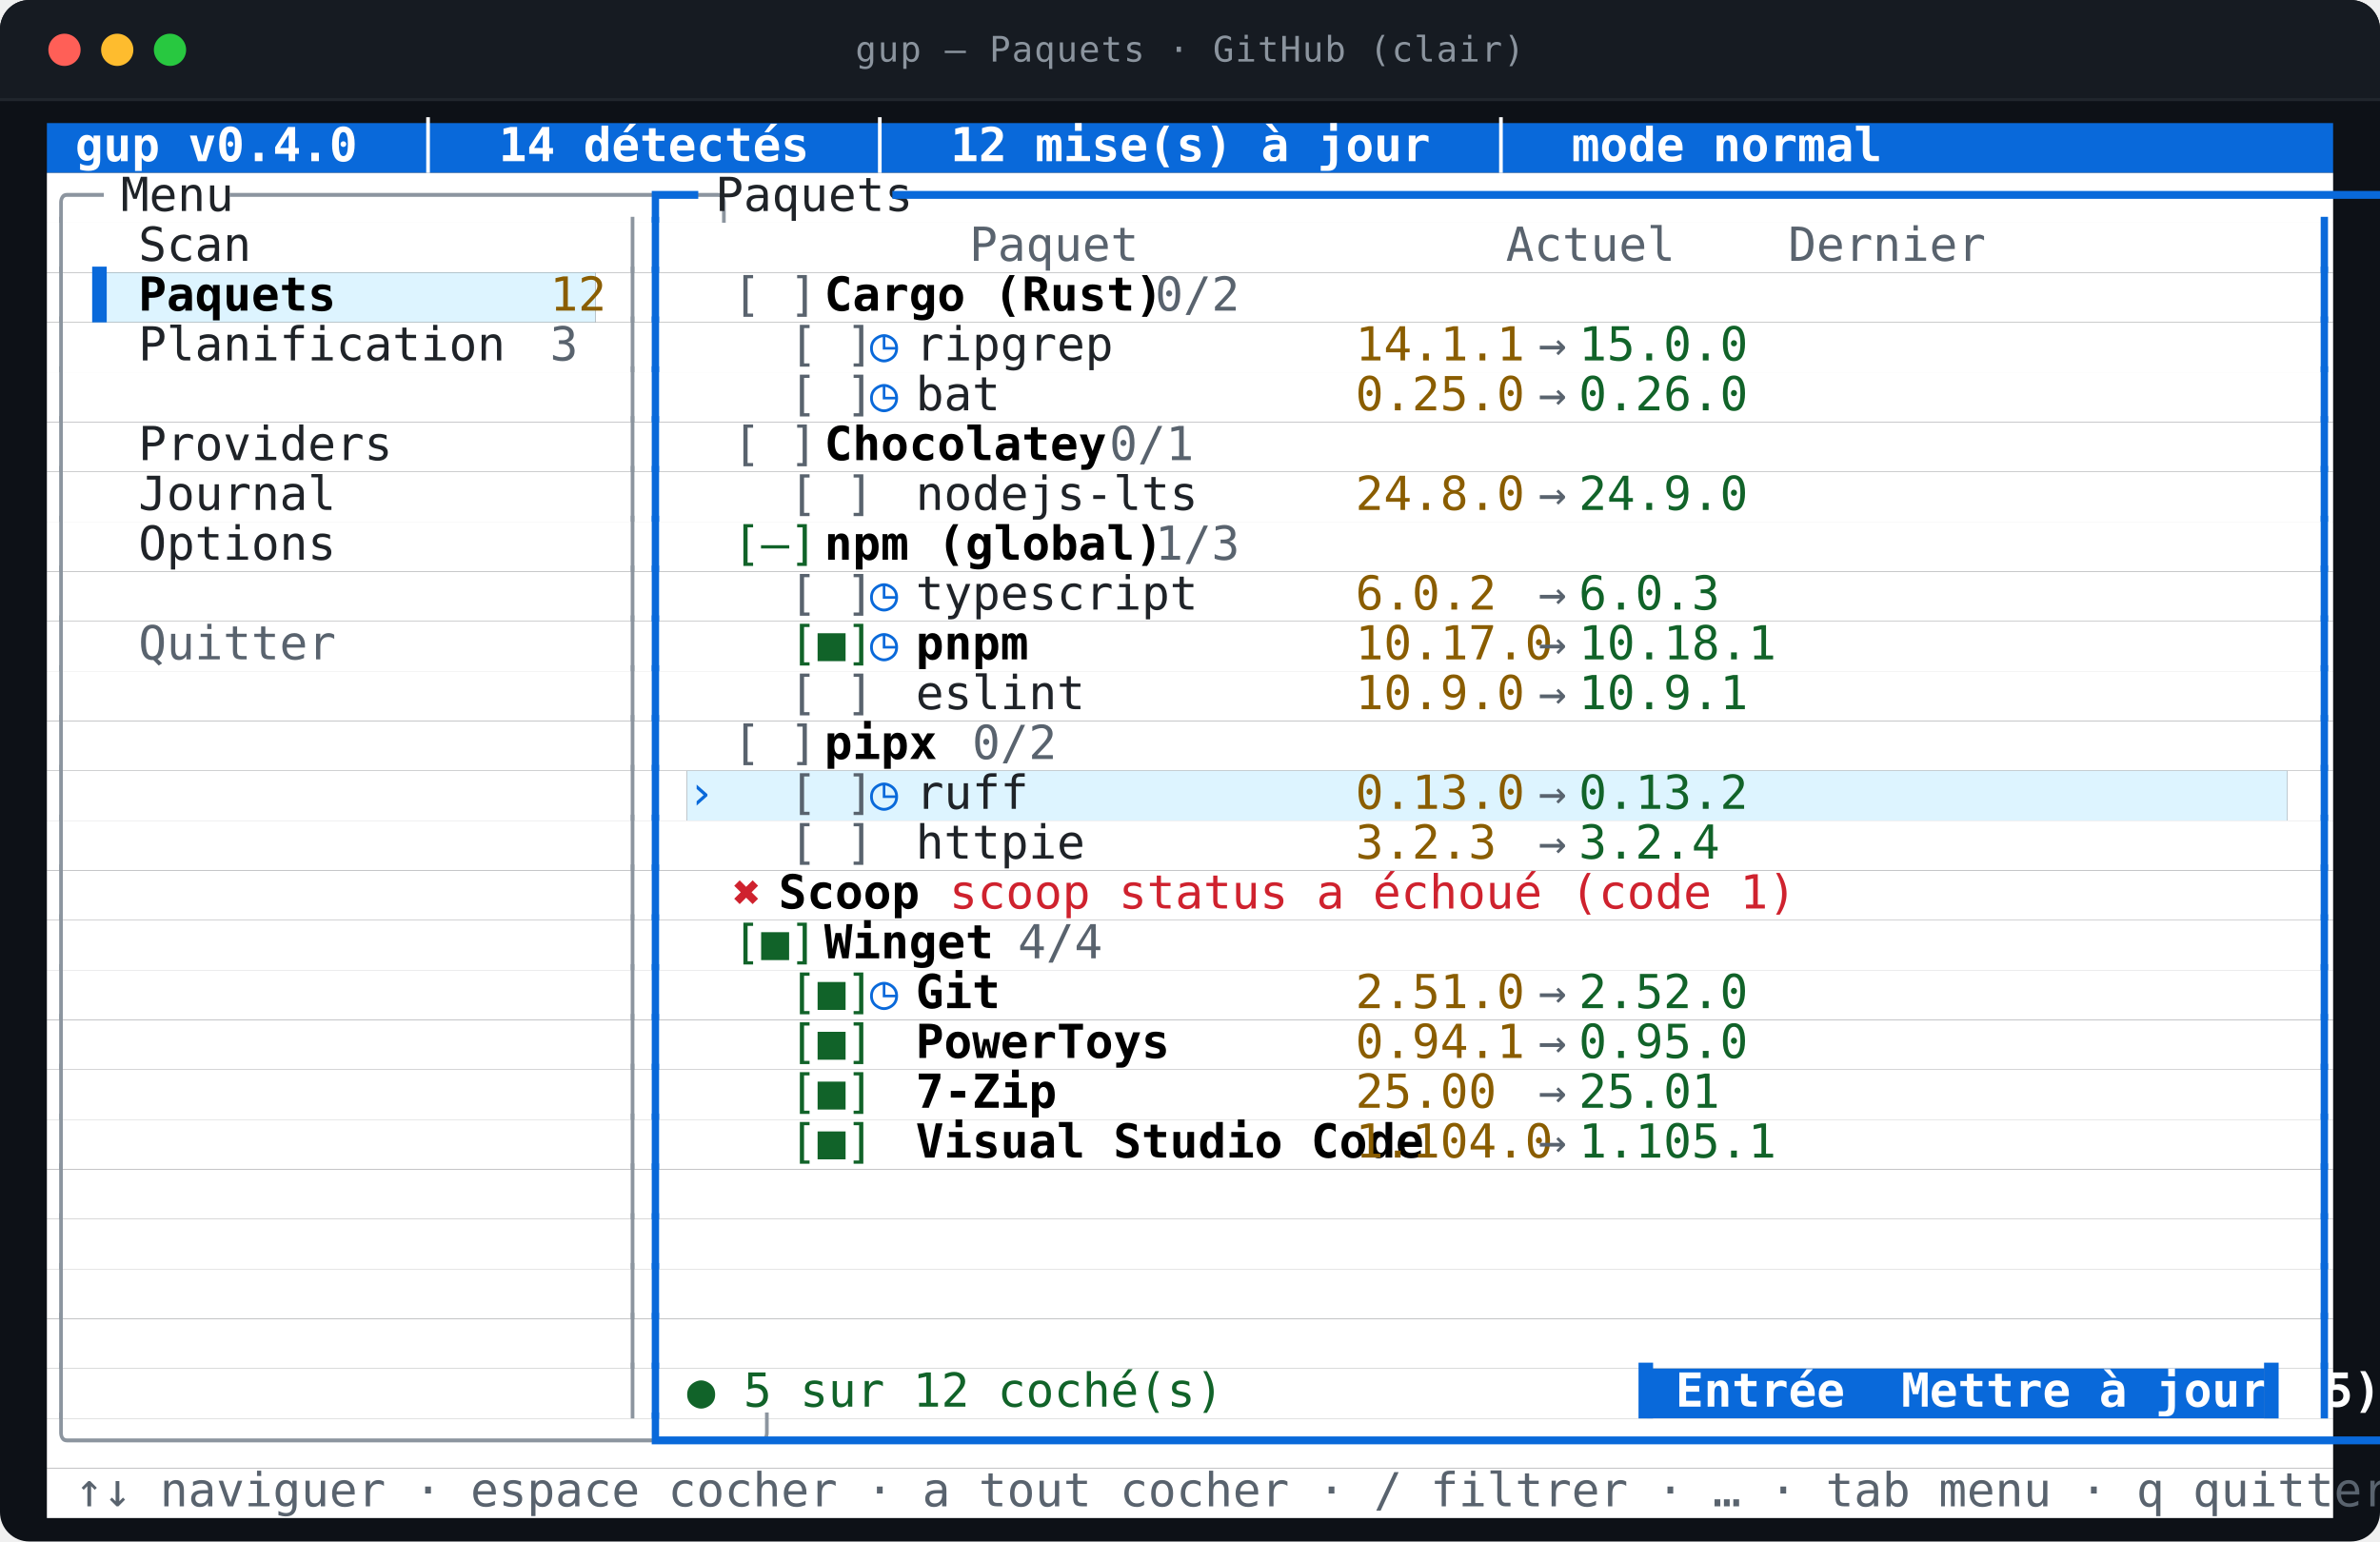
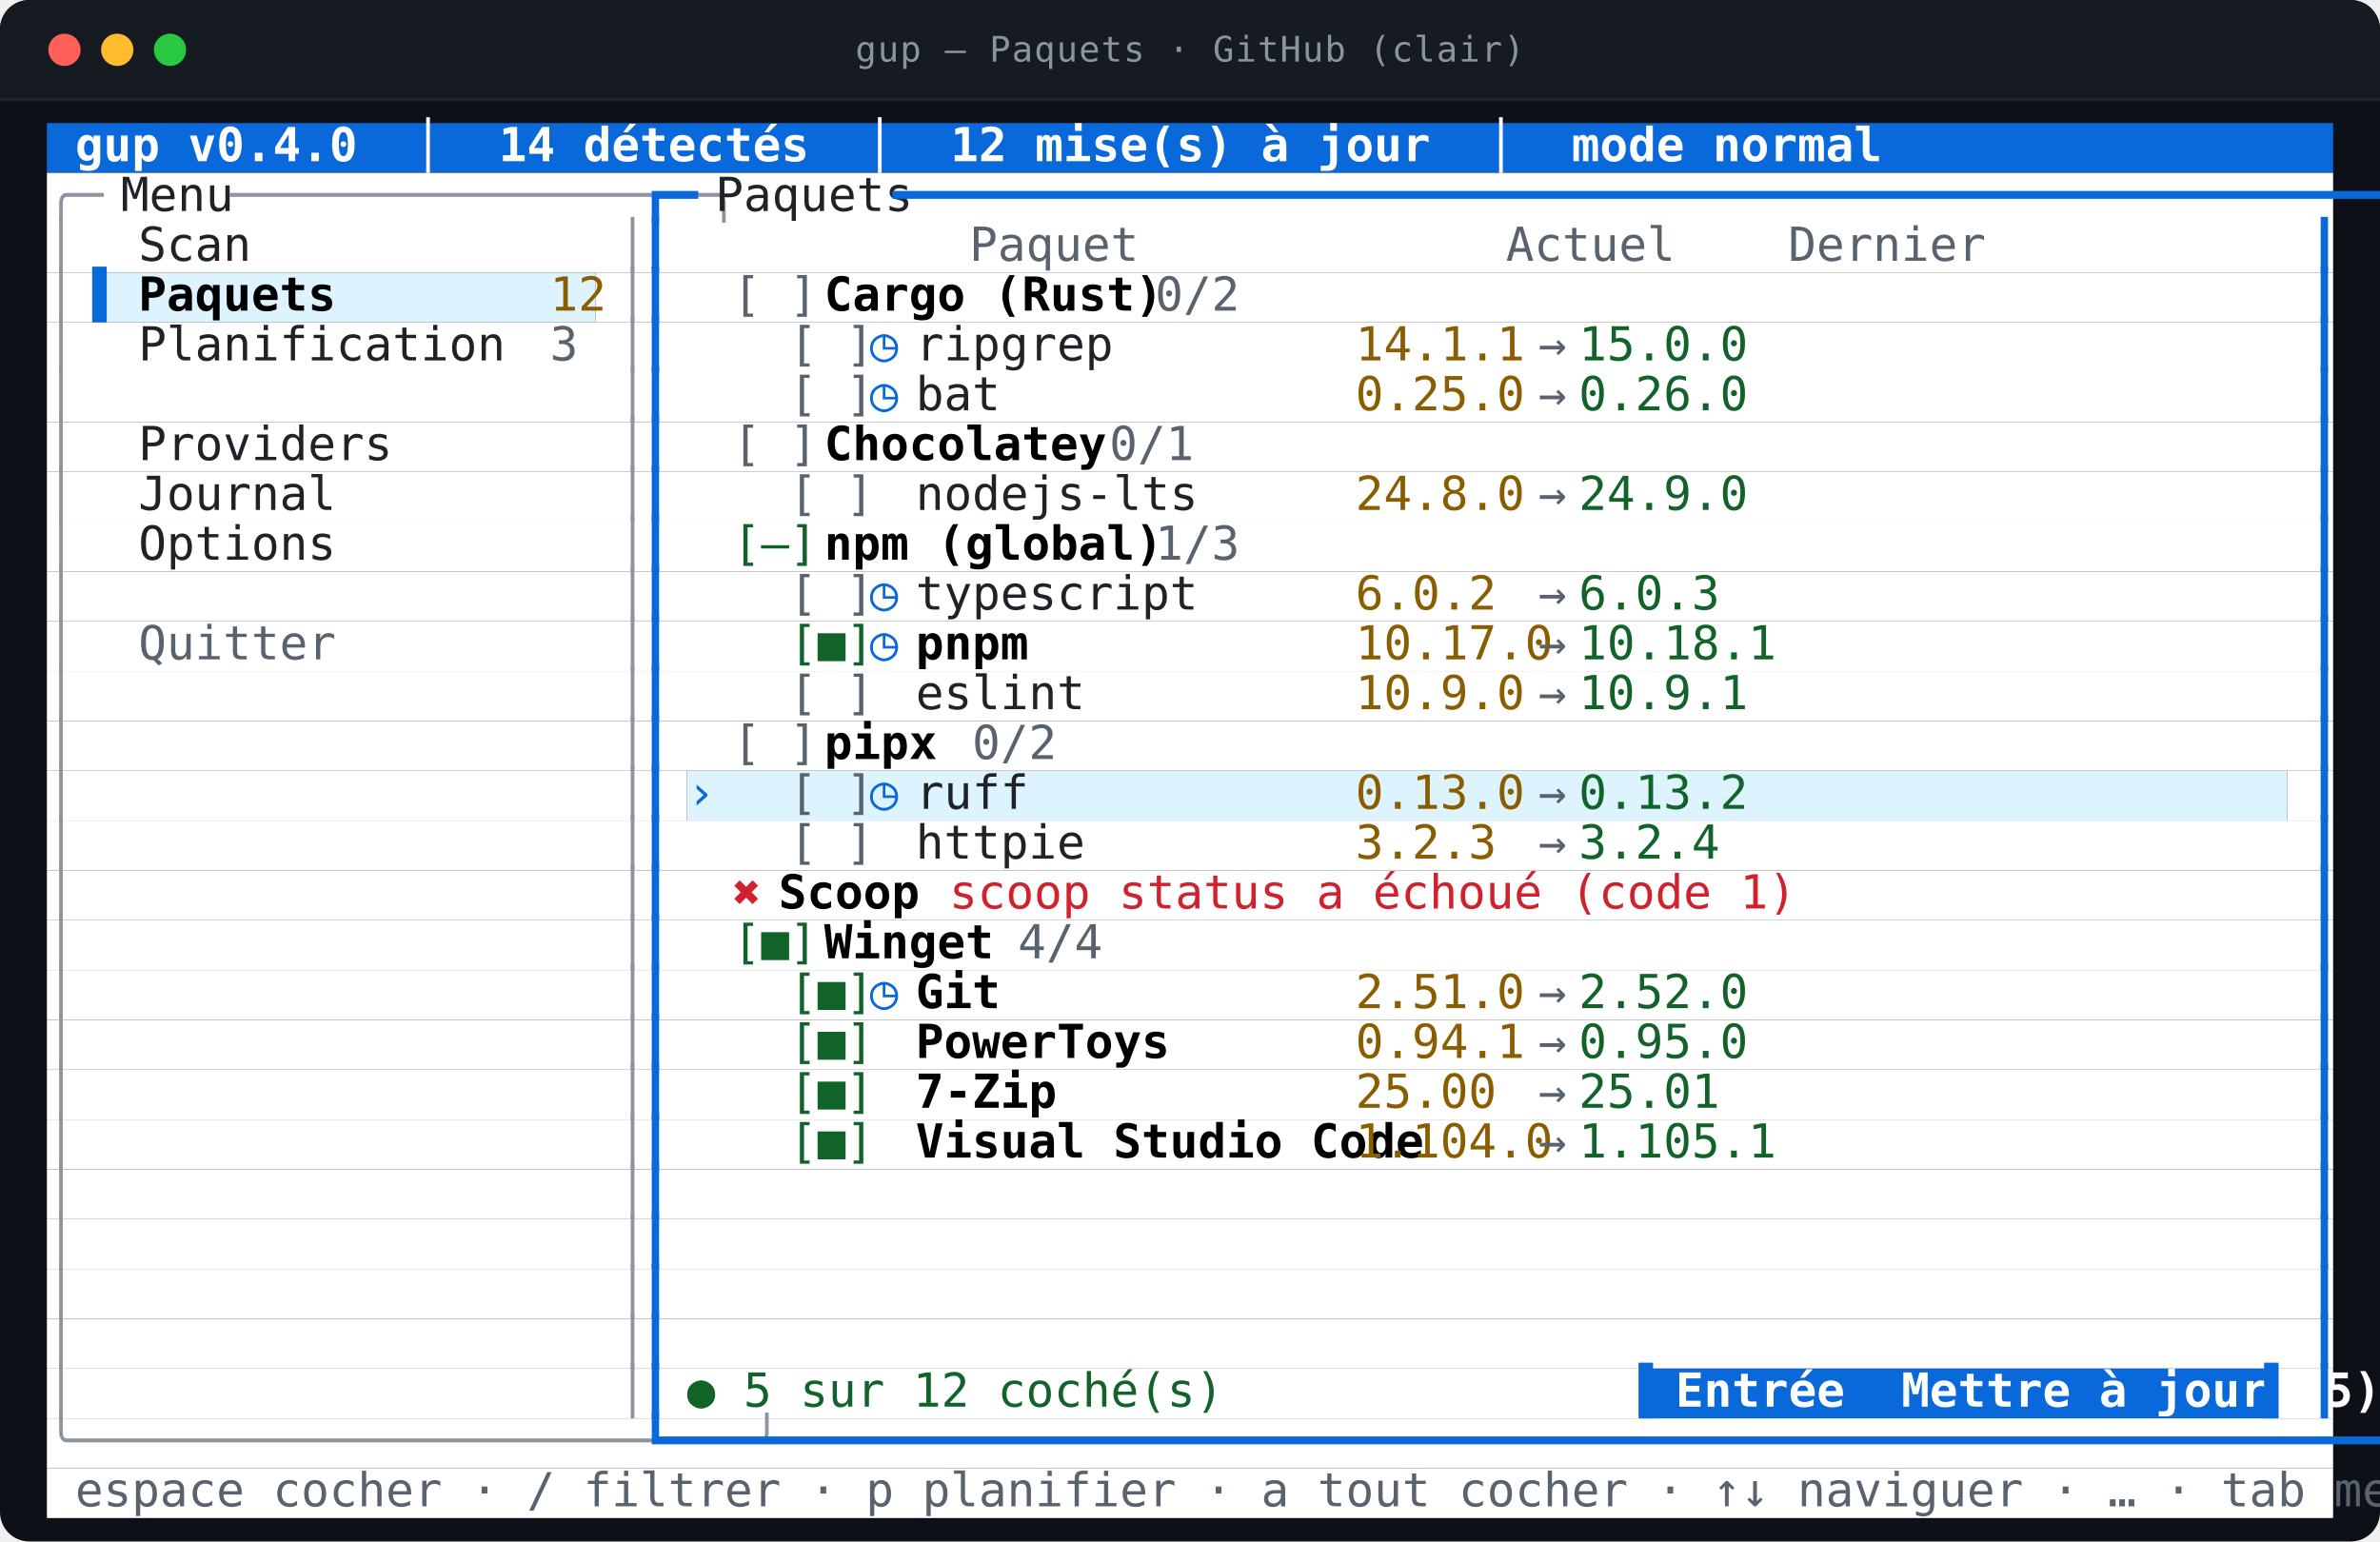
<svg xmlns="http://www.w3.org/2000/svg" viewBox="0 0 812.0 526.0" width="812.0" height="526.0" role="img" aria-labelledby="t d">
  <style>
text{font-family:ui-monospace,SFMono-Regular,"SF Mono",Menlo,Consolas,"DejaVu Sans Mono",monospace;font-size:16px}
.t{font-size:12px;letter-spacing:.4px;fill:#8b949e}
.b{font-weight:700}
.i{font-style:italic}
.u{text-decoration:underline}
.s{text-decoration:line-through}
.us{text-decoration:underline line-through}
.d{opacity:0.62}
.c0{fill:#0969da}
.c1{fill:#ffffff}
.c2{fill:#ddf4ff}
.c3{fill:#8c959f}
.c4{fill:#1f2328}
.c5{fill:#59636e}
.c6{fill:#000000}
.c7{fill:#8a5d00}
.c8{fill:#116329}
.c9{fill:#cf222e}
</style>
  <rect y="0.0" width="812.0" height="526.0" rx="10.0" fill="#0d1117" />
  <rect y="0.0" width="812.0" height="34.0" rx="10.0" fill="#161b22" />
  <rect y="24.0" width="812.0" height="10.0" fill="#161b22" />
  <line x1="0.0" y1="34.0" x2="812.0" y2="34.0" stroke="#21262d" />
  <circle cx="22.0" cy="17.0" r="5.5" fill="#ff5f57" />
  <circle cx="40.0" cy="17.0" r="5.5" fill="#febc2e" />
  <circle cx="58.0" cy="17.0" r="5.5" fill="#28c840" />
  <text class="t" x="406.0" y="21.0" text-anchor="middle">gup — Paquets · GitHub (clair)</text>
  <rect class="c0" x="16.0" y="42.0" width="780.0" height="17.0" />
  <rect class="c1" x="16.0" y="59.0" width="780.0" height="17.0" />
  <rect class="c1" x="16.0" y="76.0" width="780.0" height="17.0" />
  <rect class="c1" x="16.0" y="93.0" width="15.6" height="17.0" />
  <rect class="c2" x="31.6" y="93.0" width="171.6" height="17.0" />
  <rect class="c1" x="203.2" y="93.0" width="592.8" height="17.0" />
  <rect class="c1" x="16.0" y="110.0" width="780.0" height="17.0" />
  <rect class="c1" x="16.0" y="127.0" width="780.0" height="17.0" />
  <rect class="c1" x="16.0" y="144.0" width="780.0" height="17.0" />
  <rect class="c1" x="16.0" y="161.0" width="780.0" height="17.0" />
  <rect class="c1" x="16.0" y="178.0" width="780.0" height="17.0" />
  <rect class="c1" x="16.0" y="195.0" width="780.0" height="17.0" />
  <rect class="c1" x="16.0" y="212.0" width="780.0" height="17.0" />
  <rect class="c1" x="16.0" y="229.0" width="780.0" height="17.0" />
  <rect class="c1" x="16.0" y="246.0" width="780.0" height="17.0" />
  <rect class="c1" x="16.0" y="263.0" width="218.4" height="17.0" />
  <rect class="c2" x="234.4" y="263.0" width="546.0" height="17.0" />
  <rect class="c1" x="780.4" y="263.0" width="15.6" height="17.0" />
  <rect class="c1" x="16.0" y="280.0" width="780.0" height="17.0" />
  <rect class="c1" x="16.0" y="297.0" width="780.0" height="17.0" />
  <rect class="c1" x="16.0" y="314.0" width="780.0" height="17.0" />
  <rect class="c1" x="16.0" y="331.0" width="780.0" height="17.0" />
  <rect class="c1" x="16.0" y="348.0" width="780.0" height="17.0" />
  <rect class="c1" x="16.0" y="365.0" width="780.0" height="17.0" />
  <rect class="c1" x="16.0" y="382.0" width="780.0" height="17.0" />
  <rect class="c1" x="16.0" y="399.0" width="780.0" height="17.0" />
  <rect class="c1" x="16.0" y="416.0" width="780.0" height="17.0" />
  <rect class="c1" x="16.0" y="433.0" width="780.0" height="17.0" />
  <rect class="c1" x="16.0" y="450.0" width="780.0" height="17.0" />
  <rect class="c1" x="16.0" y="467.0" width="546.0" height="17.0" />
  <rect class="c0" x="562.0" y="467.0" width="210.6" height="17.0" />
  <rect class="c1" x="772.6" y="467.0" width="23.4" height="17.0" />
  <rect class="c1" x="16.0" y="484.0" width="780.0" height="17.0" />
  <rect class="c1" x="16.0" y="501.0" width="780.0" height="17.0" />
  <text class="c1 b" x="16.0" y="55.0" textLength="507.0" lengthAdjust="spacingAndGlyphs" xml:space="preserve"> gup v0.4.0  │  14 détectés  │  12 mise(s) à jour  │  mode normal</text>
  <text class="c3" x="16.0" y="72.0" textLength="15.6" lengthAdjust="spacingAndGlyphs" xml:space="preserve">╭─</text>
  <text class="c4" x="31.6" y="72.0" textLength="46.8" lengthAdjust="spacingAndGlyphs" xml:space="preserve"> Menu </text>
  <text class="c3" x="78.4" y="72.0" textLength="140.4" lengthAdjust="spacingAndGlyphs" xml:space="preserve">─────────────────╮</text>
  <text class="c0" x="218.8" y="72.0" textLength="15.6" lengthAdjust="spacingAndGlyphs" xml:space="preserve">┏━</text>
  <text class="c4" x="234.4" y="72.0" textLength="70.2" lengthAdjust="spacingAndGlyphs" xml:space="preserve"> Paquets </text>
  <text class="c0" x="304.6" y="72.0" textLength="491.4" lengthAdjust="spacingAndGlyphs" xml:space="preserve">━━━━━━━━━━━━━━━━━━━━━━━━━━━━━━━━━━━━━━━━━━━━━━━━━━━━━━━━━━━━━━┓</text>
  <text class="c3" x="16.0" y="89.0" textLength="7.8" lengthAdjust="spacingAndGlyphs" xml:space="preserve">│</text>
  <text class="c4" x="47.2" y="89.0" textLength="140.4" lengthAdjust="spacingAndGlyphs" xml:space="preserve">Scan              </text>
  <text class="c3" x="211.0" y="89.0" textLength="7.8" lengthAdjust="spacingAndGlyphs" xml:space="preserve">│</text>
  <text class="c0" x="218.8" y="89.0" textLength="7.8" lengthAdjust="spacingAndGlyphs" xml:space="preserve">┃</text>
  <text class="c5" x="234.4" y="89.0" textLength="366.6" lengthAdjust="spacingAndGlyphs" xml:space="preserve">          Paquet             Actuel    Dernier </text>
  <text class="c0" x="788.2" y="89.0" textLength="7.8" lengthAdjust="spacingAndGlyphs" xml:space="preserve">┃</text>
  <text class="c3" x="16.0" y="106.0" textLength="7.8" lengthAdjust="spacingAndGlyphs" xml:space="preserve">│</text>
  <text class="c0" x="31.6" y="106.0" textLength="15.6" lengthAdjust="spacingAndGlyphs" xml:space="preserve">▌ </text>
  <text class="c6 b" x="47.2" y="106.0" textLength="140.4" lengthAdjust="spacingAndGlyphs" xml:space="preserve">Paquets           </text>
  <text class="c7" x="187.6" y="106.0" textLength="15.6" lengthAdjust="spacingAndGlyphs" xml:space="preserve">12</text>
  <text class="c3" x="211.0" y="106.0" textLength="7.8" lengthAdjust="spacingAndGlyphs" xml:space="preserve">│</text>
  <text class="c0" x="218.8" y="106.0" textLength="7.8" lengthAdjust="spacingAndGlyphs" xml:space="preserve">┃</text>
  <text class="c5" x="250.0" y="106.0" textLength="31.2" lengthAdjust="spacingAndGlyphs" xml:space="preserve">[ ] </text>
  <text class="c6 b" x="281.2" y="106.0" textLength="93.6" lengthAdjust="spacingAndGlyphs" xml:space="preserve">Cargo (Rust)</text>
  <text class="c5" x="374.8" y="106.0" textLength="39.0" lengthAdjust="spacingAndGlyphs" xml:space="preserve">  0/2</text>
  <text class="c0" x="788.2" y="106.0" textLength="7.8" lengthAdjust="spacingAndGlyphs" xml:space="preserve">┃</text>
  <text class="c3" x="16.0" y="123.0" textLength="7.8" lengthAdjust="spacingAndGlyphs" xml:space="preserve">│</text>
  <text class="c4" x="47.2" y="123.0" textLength="140.4" lengthAdjust="spacingAndGlyphs" xml:space="preserve">Planification     </text>
  <text class="c5" x="187.6" y="123.0" textLength="7.8" lengthAdjust="spacingAndGlyphs" xml:space="preserve">3</text>
  <text class="c3" x="211.0" y="123.0" textLength="7.8" lengthAdjust="spacingAndGlyphs" xml:space="preserve">│</text>
  <text class="c0" x="218.8" y="123.0" textLength="7.8" lengthAdjust="spacingAndGlyphs" xml:space="preserve">┃</text>
  <text class="c5" x="250.0" y="123.0" textLength="46.8" lengthAdjust="spacingAndGlyphs" xml:space="preserve">  [ ] </text>
  <text class="c0" x="296.8" y="123.0" textLength="15.6" lengthAdjust="spacingAndGlyphs" xml:space="preserve">◷ </text>
  <text class="c4" x="312.4" y="123.0" textLength="140.4" lengthAdjust="spacingAndGlyphs" xml:space="preserve">ripgrep           </text>
  <text class="c7" x="452.8" y="123.0" textLength="62.4" lengthAdjust="spacingAndGlyphs" xml:space="preserve"> 14.1.1 </text>
  <text class="c5" x="515.2" y="123.0" textLength="23.4" lengthAdjust="spacingAndGlyphs" xml:space="preserve"> → </text>
  <text class="c8" x="538.6" y="123.0" textLength="54.6" lengthAdjust="spacingAndGlyphs" xml:space="preserve">15.0.0 </text>
  <text class="c0" x="788.2" y="123.0" textLength="7.8" lengthAdjust="spacingAndGlyphs" xml:space="preserve">┃</text>
  <text class="c3" x="16.0" y="140.0" textLength="7.8" lengthAdjust="spacingAndGlyphs" xml:space="preserve">│</text>
  <text class="c3" x="211.0" y="140.0" textLength="7.8" lengthAdjust="spacingAndGlyphs" xml:space="preserve">│</text>
  <text class="c0" x="218.8" y="140.0" textLength="7.8" lengthAdjust="spacingAndGlyphs" xml:space="preserve">┃</text>
  <text class="c5" x="250.0" y="140.0" textLength="46.8" lengthAdjust="spacingAndGlyphs" xml:space="preserve">  [ ] </text>
  <text class="c0" x="296.8" y="140.0" textLength="15.6" lengthAdjust="spacingAndGlyphs" xml:space="preserve">◷ </text>
  <text class="c4" x="312.4" y="140.0" textLength="140.4" lengthAdjust="spacingAndGlyphs" xml:space="preserve">bat               </text>
  <text class="c7" x="452.8" y="140.0" textLength="62.4" lengthAdjust="spacingAndGlyphs" xml:space="preserve"> 0.25.0 </text>
  <text class="c5" x="515.2" y="140.0" textLength="23.4" lengthAdjust="spacingAndGlyphs" xml:space="preserve"> → </text>
  <text class="c8" x="538.6" y="140.0" textLength="54.6" lengthAdjust="spacingAndGlyphs" xml:space="preserve">0.26.0 </text>
  <text class="c0" x="788.2" y="140.0" textLength="7.8" lengthAdjust="spacingAndGlyphs" xml:space="preserve">┃</text>
  <text class="c3" x="16.0" y="157.0" textLength="7.8" lengthAdjust="spacingAndGlyphs" xml:space="preserve">│</text>
  <text class="c4" x="47.2" y="157.0" textLength="140.4" lengthAdjust="spacingAndGlyphs" xml:space="preserve">Providers         </text>
  <text class="c3" x="211.0" y="157.0" textLength="7.8" lengthAdjust="spacingAndGlyphs" xml:space="preserve">│</text>
  <text class="c0" x="218.8" y="157.0" textLength="7.8" lengthAdjust="spacingAndGlyphs" xml:space="preserve">┃</text>
  <text class="c5" x="250.0" y="157.0" textLength="31.2" lengthAdjust="spacingAndGlyphs" xml:space="preserve">[ ] </text>
  <text class="c6 b" x="281.2" y="157.0" textLength="78.0" lengthAdjust="spacingAndGlyphs" xml:space="preserve">Chocolatey</text>
  <text class="c5" x="359.2" y="157.0" textLength="39.0" lengthAdjust="spacingAndGlyphs" xml:space="preserve">  0/1</text>
  <text class="c0" x="788.2" y="157.0" textLength="7.8" lengthAdjust="spacingAndGlyphs" xml:space="preserve">┃</text>
  <text class="c3" x="16.0" y="174.0" textLength="7.8" lengthAdjust="spacingAndGlyphs" xml:space="preserve">│</text>
  <text class="c4" x="47.2" y="174.0" textLength="140.4" lengthAdjust="spacingAndGlyphs" xml:space="preserve">Journal           </text>
  <text class="c3" x="211.0" y="174.0" textLength="7.8" lengthAdjust="spacingAndGlyphs" xml:space="preserve">│</text>
  <text class="c0" x="218.8" y="174.0" textLength="7.8" lengthAdjust="spacingAndGlyphs" xml:space="preserve">┃</text>
  <text class="c5" x="250.0" y="174.0" textLength="46.8" lengthAdjust="spacingAndGlyphs" xml:space="preserve">  [ ] </text>
  <text class="c4" x="312.4" y="174.0" textLength="140.4" lengthAdjust="spacingAndGlyphs" xml:space="preserve">nodejs-lts        </text>
  <text class="c7" x="452.8" y="174.0" textLength="62.4" lengthAdjust="spacingAndGlyphs" xml:space="preserve"> 24.8.0 </text>
  <text class="c5" x="515.2" y="174.0" textLength="23.4" lengthAdjust="spacingAndGlyphs" xml:space="preserve"> → </text>
  <text class="c8" x="538.6" y="174.0" textLength="54.6" lengthAdjust="spacingAndGlyphs" xml:space="preserve">24.9.0 </text>
  <text class="c0" x="788.2" y="174.0" textLength="7.8" lengthAdjust="spacingAndGlyphs" xml:space="preserve">┃</text>
  <text class="c3" x="16.0" y="191.0" textLength="7.8" lengthAdjust="spacingAndGlyphs" xml:space="preserve">│</text>
  <text class="c4" x="47.2" y="191.0" textLength="140.4" lengthAdjust="spacingAndGlyphs" xml:space="preserve">Options           </text>
  <text class="c3" x="211.0" y="191.0" textLength="7.8" lengthAdjust="spacingAndGlyphs" xml:space="preserve">│</text>
  <text class="c0" x="218.8" y="191.0" textLength="7.8" lengthAdjust="spacingAndGlyphs" xml:space="preserve">┃</text>
  <text class="c8" x="250.0" y="191.0" textLength="31.2" lengthAdjust="spacingAndGlyphs" xml:space="preserve">[–] </text>
  <text class="c6 b" x="281.2" y="191.0" textLength="93.6" lengthAdjust="spacingAndGlyphs" xml:space="preserve">npm (global)</text>
  <text class="c5" x="374.8" y="191.0" textLength="39.0" lengthAdjust="spacingAndGlyphs" xml:space="preserve">  1/3</text>
  <text class="c0" x="788.2" y="191.0" textLength="7.8" lengthAdjust="spacingAndGlyphs" xml:space="preserve">┃</text>
  <text class="c3" x="16.0" y="208.0" textLength="7.8" lengthAdjust="spacingAndGlyphs" xml:space="preserve">│</text>
  <text class="c3" x="211.0" y="208.0" textLength="7.8" lengthAdjust="spacingAndGlyphs" xml:space="preserve">│</text>
  <text class="c0" x="218.8" y="208.0" textLength="7.8" lengthAdjust="spacingAndGlyphs" xml:space="preserve">┃</text>
  <text class="c5" x="250.0" y="208.0" textLength="46.8" lengthAdjust="spacingAndGlyphs" xml:space="preserve">  [ ] </text>
  <text class="c0" x="296.8" y="208.0" textLength="15.6" lengthAdjust="spacingAndGlyphs" xml:space="preserve">◷ </text>
  <text class="c4" x="312.4" y="208.0" textLength="140.4" lengthAdjust="spacingAndGlyphs" xml:space="preserve">typescript        </text>
  <text class="c7" x="452.8" y="208.0" textLength="62.4" lengthAdjust="spacingAndGlyphs" xml:space="preserve"> 6.0.2  </text>
  <text class="c5" x="515.2" y="208.0" textLength="23.4" lengthAdjust="spacingAndGlyphs" xml:space="preserve"> → </text>
  <text class="c8" x="538.6" y="208.0" textLength="54.6" lengthAdjust="spacingAndGlyphs" xml:space="preserve">6.0.3  </text>
  <text class="c0" x="788.2" y="208.0" textLength="7.8" lengthAdjust="spacingAndGlyphs" xml:space="preserve">┃</text>
  <text class="c3" x="16.0" y="225.0" textLength="7.8" lengthAdjust="spacingAndGlyphs" xml:space="preserve">│</text>
  <text class="c5" x="47.2" y="225.0" textLength="140.4" lengthAdjust="spacingAndGlyphs" xml:space="preserve">Quitter           </text>
  <text class="c3" x="211.0" y="225.0" textLength="7.8" lengthAdjust="spacingAndGlyphs" xml:space="preserve">│</text>
  <text class="c0" x="218.8" y="225.0" textLength="7.8" lengthAdjust="spacingAndGlyphs" xml:space="preserve">┃</text>
  <text class="c8" x="250.0" y="225.0" textLength="46.8" lengthAdjust="spacingAndGlyphs" xml:space="preserve">  [■] </text>
  <text class="c0" x="296.8" y="225.0" textLength="15.6" lengthAdjust="spacingAndGlyphs" xml:space="preserve">◷ </text>
  <text class="c6 b" x="312.4" y="225.0" textLength="140.4" lengthAdjust="spacingAndGlyphs" xml:space="preserve">pnpm              </text>
  <text class="c7" x="452.8" y="225.0" textLength="62.4" lengthAdjust="spacingAndGlyphs" xml:space="preserve"> 10.17.0</text>
  <text class="c5" x="515.2" y="225.0" textLength="23.4" lengthAdjust="spacingAndGlyphs" xml:space="preserve"> → </text>
  <text class="c8" x="538.6" y="225.0" textLength="54.6" lengthAdjust="spacingAndGlyphs" xml:space="preserve">10.18.1</text>
  <text class="c0" x="788.2" y="225.0" textLength="7.8" lengthAdjust="spacingAndGlyphs" xml:space="preserve">┃</text>
  <text class="c3" x="16.0" y="242.0" textLength="7.8" lengthAdjust="spacingAndGlyphs" xml:space="preserve">│</text>
  <text class="c3" x="211.0" y="242.0" textLength="7.8" lengthAdjust="spacingAndGlyphs" xml:space="preserve">│</text>
  <text class="c0" x="218.8" y="242.0" textLength="7.8" lengthAdjust="spacingAndGlyphs" xml:space="preserve">┃</text>
  <text class="c5" x="250.0" y="242.0" textLength="46.8" lengthAdjust="spacingAndGlyphs" xml:space="preserve">  [ ] </text>
  <text class="c4" x="312.4" y="242.0" textLength="140.4" lengthAdjust="spacingAndGlyphs" xml:space="preserve">eslint            </text>
  <text class="c7" x="452.8" y="242.0" textLength="62.4" lengthAdjust="spacingAndGlyphs" xml:space="preserve"> 10.9.0 </text>
  <text class="c5" x="515.2" y="242.0" textLength="23.4" lengthAdjust="spacingAndGlyphs" xml:space="preserve"> → </text>
  <text class="c8" x="538.6" y="242.0" textLength="54.6" lengthAdjust="spacingAndGlyphs" xml:space="preserve">10.9.1 </text>
  <text class="c0" x="788.2" y="242.0" textLength="7.8" lengthAdjust="spacingAndGlyphs" xml:space="preserve">┃</text>
  <text class="c3" x="16.0" y="259.0" textLength="7.8" lengthAdjust="spacingAndGlyphs" xml:space="preserve">│</text>
  <text class="c3" x="211.0" y="259.0" textLength="7.8" lengthAdjust="spacingAndGlyphs" xml:space="preserve">│</text>
  <text class="c0" x="218.8" y="259.0" textLength="7.8" lengthAdjust="spacingAndGlyphs" xml:space="preserve">┃</text>
  <text class="c5" x="250.0" y="259.0" textLength="31.2" lengthAdjust="spacingAndGlyphs" xml:space="preserve">[ ] </text>
  <text class="c6 b" x="281.2" y="259.0" textLength="31.2" lengthAdjust="spacingAndGlyphs" xml:space="preserve">pipx</text>
  <text class="c5" x="312.4" y="259.0" textLength="39.0" lengthAdjust="spacingAndGlyphs" xml:space="preserve">  0/2</text>
  <text class="c0" x="788.2" y="259.0" textLength="7.8" lengthAdjust="spacingAndGlyphs" xml:space="preserve">┃</text>
  <text class="c3" x="16.0" y="276.0" textLength="7.8" lengthAdjust="spacingAndGlyphs" xml:space="preserve">│</text>
  <text class="c3" x="211.0" y="276.0" textLength="7.8" lengthAdjust="spacingAndGlyphs" xml:space="preserve">│</text>
  <text class="c0" x="218.8" y="276.0" textLength="7.8" lengthAdjust="spacingAndGlyphs" xml:space="preserve">┃</text>
  <text class="c0" x="234.4" y="276.0" textLength="15.6" lengthAdjust="spacingAndGlyphs" xml:space="preserve">› </text>
  <text class="c5" x="250.0" y="276.0" textLength="46.8" lengthAdjust="spacingAndGlyphs" xml:space="preserve">  [ ] </text>
  <text class="c0" x="296.8" y="276.0" textLength="15.6" lengthAdjust="spacingAndGlyphs" xml:space="preserve">◷ </text>
  <text class="c4" x="312.4" y="276.0" textLength="140.4" lengthAdjust="spacingAndGlyphs" xml:space="preserve">ruff              </text>
  <text class="c7" x="452.8" y="276.0" textLength="62.4" lengthAdjust="spacingAndGlyphs" xml:space="preserve"> 0.13.0 </text>
  <text class="c5" x="515.2" y="276.0" textLength="23.4" lengthAdjust="spacingAndGlyphs" xml:space="preserve"> → </text>
  <text class="c8" x="538.6" y="276.0" textLength="54.6" lengthAdjust="spacingAndGlyphs" xml:space="preserve">0.13.2 </text>
  <text class="c0" x="788.2" y="276.0" textLength="7.8" lengthAdjust="spacingAndGlyphs" xml:space="preserve">┃</text>
  <text class="c3" x="16.0" y="293.0" textLength="7.8" lengthAdjust="spacingAndGlyphs" xml:space="preserve">│</text>
  <text class="c3" x="211.0" y="293.0" textLength="7.8" lengthAdjust="spacingAndGlyphs" xml:space="preserve">│</text>
  <text class="c0" x="218.8" y="293.0" textLength="7.8" lengthAdjust="spacingAndGlyphs" xml:space="preserve">┃</text>
  <text class="c5" x="250.0" y="293.0" textLength="46.8" lengthAdjust="spacingAndGlyphs" xml:space="preserve">  [ ] </text>
  <text class="c4" x="312.4" y="293.0" textLength="140.4" lengthAdjust="spacingAndGlyphs" xml:space="preserve">httpie            </text>
  <text class="c7" x="452.8" y="293.0" textLength="62.4" lengthAdjust="spacingAndGlyphs" xml:space="preserve"> 3.2.3  </text>
  <text class="c5" x="515.2" y="293.0" textLength="23.4" lengthAdjust="spacingAndGlyphs" xml:space="preserve"> → </text>
  <text class="c8" x="538.6" y="293.0" textLength="54.6" lengthAdjust="spacingAndGlyphs" xml:space="preserve">3.2.4  </text>
  <text class="c0" x="788.2" y="293.0" textLength="7.8" lengthAdjust="spacingAndGlyphs" xml:space="preserve">┃</text>
  <text class="c3" x="16.0" y="310.0" textLength="7.8" lengthAdjust="spacingAndGlyphs" xml:space="preserve">│</text>
  <text class="c3" x="211.0" y="310.0" textLength="7.8" lengthAdjust="spacingAndGlyphs" xml:space="preserve">│</text>
  <text class="c0" x="218.8" y="310.0" textLength="7.8" lengthAdjust="spacingAndGlyphs" xml:space="preserve">┃</text>
  <text class="c9" x="250.0" y="310.0" textLength="15.6" lengthAdjust="spacingAndGlyphs" xml:space="preserve">✖ </text>
  <text class="c6 b" x="265.6" y="310.0" textLength="39.0" lengthAdjust="spacingAndGlyphs" xml:space="preserve">Scoop</text>
  <text class="c9" x="304.6" y="310.0" textLength="249.6" lengthAdjust="spacingAndGlyphs" xml:space="preserve">  scoop status a échoué (code 1)</text>
  <text class="c0" x="788.2" y="310.0" textLength="7.8" lengthAdjust="spacingAndGlyphs" xml:space="preserve">┃</text>
  <text class="c3" x="16.0" y="327.0" textLength="7.8" lengthAdjust="spacingAndGlyphs" xml:space="preserve">│</text>
  <text class="c3" x="211.0" y="327.0" textLength="7.8" lengthAdjust="spacingAndGlyphs" xml:space="preserve">│</text>
  <text class="c0" x="218.8" y="327.0" textLength="7.8" lengthAdjust="spacingAndGlyphs" xml:space="preserve">┃</text>
  <text class="c8" x="250.0" y="327.0" textLength="31.2" lengthAdjust="spacingAndGlyphs" xml:space="preserve">[■] </text>
  <text class="c6 b" x="281.2" y="327.0" textLength="46.8" lengthAdjust="spacingAndGlyphs" xml:space="preserve">Winget</text>
  <text class="c5" x="328.0" y="327.0" textLength="39.0" lengthAdjust="spacingAndGlyphs" xml:space="preserve">  4/4</text>
  <text class="c0" x="788.2" y="327.0" textLength="7.8" lengthAdjust="spacingAndGlyphs" xml:space="preserve">┃</text>
  <text class="c3" x="16.0" y="344.0" textLength="7.8" lengthAdjust="spacingAndGlyphs" xml:space="preserve">│</text>
  <text class="c3" x="211.0" y="344.0" textLength="7.8" lengthAdjust="spacingAndGlyphs" xml:space="preserve">│</text>
  <text class="c0" x="218.8" y="344.0" textLength="7.8" lengthAdjust="spacingAndGlyphs" xml:space="preserve">┃</text>
  <text class="c8" x="250.0" y="344.0" textLength="46.8" lengthAdjust="spacingAndGlyphs" xml:space="preserve">  [■] </text>
  <text class="c0" x="296.8" y="344.0" textLength="15.6" lengthAdjust="spacingAndGlyphs" xml:space="preserve">◷ </text>
  <text class="c6 b" x="312.4" y="344.0" textLength="140.4" lengthAdjust="spacingAndGlyphs" xml:space="preserve">Git               </text>
  <text class="c7" x="452.8" y="344.0" textLength="62.4" lengthAdjust="spacingAndGlyphs" xml:space="preserve"> 2.51.0 </text>
  <text class="c5" x="515.2" y="344.0" textLength="23.4" lengthAdjust="spacingAndGlyphs" xml:space="preserve"> → </text>
  <text class="c8" x="538.6" y="344.0" textLength="54.6" lengthAdjust="spacingAndGlyphs" xml:space="preserve">2.52.0 </text>
  <text class="c0" x="788.2" y="344.0" textLength="7.8" lengthAdjust="spacingAndGlyphs" xml:space="preserve">┃</text>
  <text class="c3" x="16.0" y="361.0" textLength="7.8" lengthAdjust="spacingAndGlyphs" xml:space="preserve">│</text>
  <text class="c3" x="211.0" y="361.0" textLength="7.8" lengthAdjust="spacingAndGlyphs" xml:space="preserve">│</text>
  <text class="c0" x="218.8" y="361.0" textLength="7.8" lengthAdjust="spacingAndGlyphs" xml:space="preserve">┃</text>
  <text class="c8" x="250.0" y="361.0" textLength="46.8" lengthAdjust="spacingAndGlyphs" xml:space="preserve">  [■] </text>
  <text class="c6 b" x="312.4" y="361.0" textLength="140.4" lengthAdjust="spacingAndGlyphs" xml:space="preserve">PowerToys         </text>
  <text class="c7" x="452.8" y="361.0" textLength="62.4" lengthAdjust="spacingAndGlyphs" xml:space="preserve"> 0.94.1 </text>
  <text class="c5" x="515.2" y="361.0" textLength="23.4" lengthAdjust="spacingAndGlyphs" xml:space="preserve"> → </text>
  <text class="c8" x="538.6" y="361.0" textLength="54.6" lengthAdjust="spacingAndGlyphs" xml:space="preserve">0.95.0 </text>
  <text class="c0" x="788.2" y="361.0" textLength="7.8" lengthAdjust="spacingAndGlyphs" xml:space="preserve">┃</text>
  <text class="c3" x="16.0" y="378.0" textLength="7.8" lengthAdjust="spacingAndGlyphs" xml:space="preserve">│</text>
  <text class="c3" x="211.0" y="378.0" textLength="7.8" lengthAdjust="spacingAndGlyphs" xml:space="preserve">│</text>
  <text class="c0" x="218.8" y="378.0" textLength="7.8" lengthAdjust="spacingAndGlyphs" xml:space="preserve">┃</text>
  <text class="c8" x="250.0" y="378.0" textLength="46.8" lengthAdjust="spacingAndGlyphs" xml:space="preserve">  [■] </text>
  <text class="c6 b" x="312.4" y="378.0" textLength="140.4" lengthAdjust="spacingAndGlyphs" xml:space="preserve">7-Zip             </text>
  <text class="c7" x="452.8" y="378.0" textLength="62.4" lengthAdjust="spacingAndGlyphs" xml:space="preserve"> 25.00  </text>
  <text class="c5" x="515.2" y="378.0" textLength="23.4" lengthAdjust="spacingAndGlyphs" xml:space="preserve"> → </text>
  <text class="c8" x="538.6" y="378.0" textLength="54.6" lengthAdjust="spacingAndGlyphs" xml:space="preserve">25.01  </text>
  <text class="c0" x="788.2" y="378.0" textLength="7.8" lengthAdjust="spacingAndGlyphs" xml:space="preserve">┃</text>
  <text class="c3" x="16.0" y="395.0" textLength="7.8" lengthAdjust="spacingAndGlyphs" xml:space="preserve">│</text>
  <text class="c3" x="211.0" y="395.0" textLength="7.8" lengthAdjust="spacingAndGlyphs" xml:space="preserve">│</text>
  <text class="c0" x="218.8" y="395.0" textLength="7.8" lengthAdjust="spacingAndGlyphs" xml:space="preserve">┃</text>
  <text class="c8" x="250.0" y="395.0" textLength="46.8" lengthAdjust="spacingAndGlyphs" xml:space="preserve">  [■] </text>
  <text class="c6 b" x="312.4" y="395.0" textLength="140.4" lengthAdjust="spacingAndGlyphs" xml:space="preserve">Visual Studio Code</text>
  <text class="c7" x="452.8" y="395.0" textLength="62.4" lengthAdjust="spacingAndGlyphs" xml:space="preserve"> 1.104.0</text>
  <text class="c5" x="515.2" y="395.0" textLength="23.4" lengthAdjust="spacingAndGlyphs" xml:space="preserve"> → </text>
  <text class="c8" x="538.6" y="395.0" textLength="54.6" lengthAdjust="spacingAndGlyphs" xml:space="preserve">1.105.1</text>
  <text class="c0" x="788.2" y="395.0" textLength="7.8" lengthAdjust="spacingAndGlyphs" xml:space="preserve">┃</text>
  <text class="c3" x="16.0" y="412.0" textLength="7.8" lengthAdjust="spacingAndGlyphs" xml:space="preserve">│</text>
  <text class="c3" x="211.0" y="412.0" textLength="7.8" lengthAdjust="spacingAndGlyphs" xml:space="preserve">│</text>
  <text class="c0" x="218.8" y="412.0" textLength="7.8" lengthAdjust="spacingAndGlyphs" xml:space="preserve">┃</text>
  <text class="c0" x="788.2" y="412.0" textLength="7.8" lengthAdjust="spacingAndGlyphs" xml:space="preserve">┃</text>
  <text class="c3" x="16.0" y="429.0" textLength="7.8" lengthAdjust="spacingAndGlyphs" xml:space="preserve">│</text>
  <text class="c3" x="211.0" y="429.0" textLength="7.8" lengthAdjust="spacingAndGlyphs" xml:space="preserve">│</text>
  <text class="c0" x="218.8" y="429.0" textLength="7.8" lengthAdjust="spacingAndGlyphs" xml:space="preserve">┃</text>
  <text class="c0" x="788.2" y="429.0" textLength="7.8" lengthAdjust="spacingAndGlyphs" xml:space="preserve">┃</text>
  <text class="c3" x="16.0" y="446.0" textLength="7.8" lengthAdjust="spacingAndGlyphs" xml:space="preserve">│</text>
  <text class="c3" x="211.0" y="446.0" textLength="7.8" lengthAdjust="spacingAndGlyphs" xml:space="preserve">│</text>
  <text class="c0" x="218.8" y="446.0" textLength="7.8" lengthAdjust="spacingAndGlyphs" xml:space="preserve">┃</text>
  <text class="c0" x="788.2" y="446.0" textLength="7.8" lengthAdjust="spacingAndGlyphs" xml:space="preserve">┃</text>
  <text class="c3" x="16.0" y="463.0" textLength="7.8" lengthAdjust="spacingAndGlyphs" xml:space="preserve">│</text>
  <text class="c3" x="211.0" y="463.0" textLength="7.8" lengthAdjust="spacingAndGlyphs" xml:space="preserve">│</text>
  <text class="c0" x="218.8" y="463.0" textLength="7.8" lengthAdjust="spacingAndGlyphs" xml:space="preserve">┃</text>
  <text class="c0" x="788.2" y="463.0" textLength="7.8" lengthAdjust="spacingAndGlyphs" xml:space="preserve">┃</text>
  <text class="c3" x="16.0" y="480.0" textLength="7.8" lengthAdjust="spacingAndGlyphs" xml:space="preserve">│</text>
  <text class="c3" x="211.0" y="480.0" textLength="7.8" lengthAdjust="spacingAndGlyphs" xml:space="preserve">│</text>
  <text class="c0" x="218.8" y="480.0" textLength="7.8" lengthAdjust="spacingAndGlyphs" xml:space="preserve">┃</text>
  <text class="c8" x="234.4" y="480.0" textLength="312.0" lengthAdjust="spacingAndGlyphs" xml:space="preserve">● 5 sur 12 coché(s)                     </text>
  <text class="c0" x="554.2" y="480.0" textLength="7.8" lengthAdjust="spacingAndGlyphs" xml:space="preserve">▐</text>
  <text class="c1 b" x="562.0" y="480.0" textLength="210.6" lengthAdjust="spacingAndGlyphs" xml:space="preserve"> Entrée  Mettre à jour (5) </text>
  <text class="c0" x="772.6" y="480.0" textLength="7.8" lengthAdjust="spacingAndGlyphs" xml:space="preserve">▌</text>
  <text class="c0" x="788.2" y="480.0" textLength="7.8" lengthAdjust="spacingAndGlyphs" xml:space="preserve">┃</text>
  <text class="c3" x="16.0" y="497.0" textLength="202.8" lengthAdjust="spacingAndGlyphs" xml:space="preserve">╰────────────────────────╯</text>
  <text class="c0" x="218.8" y="497.0" textLength="577.2" lengthAdjust="spacingAndGlyphs" xml:space="preserve">┗━━━━━━━━━━━━━━━━━━━━━━━━━━━━━━━━━━━━━━━━━━━━━━━━━━━━━━━━━━━━━━━━━━━━━━━━┛</text>
-   <text class="c5" x="16.0" y="514.0" textLength="647.4" lengthAdjust="spacingAndGlyphs" xml:space="preserve"> ↑↓ naviguer · espace cocher · a tout cocher · / filtrer · … · tab menu · q quitter</text>
+   <text class="c5" x="16.0" y="514.0" textLength="756.6" lengthAdjust="spacingAndGlyphs" xml:space="preserve"> espace cocher · / filtrer · p planifier · a tout cocher · ↑↓ naviguer · … · tab menu · q quitter</text>
</svg>
